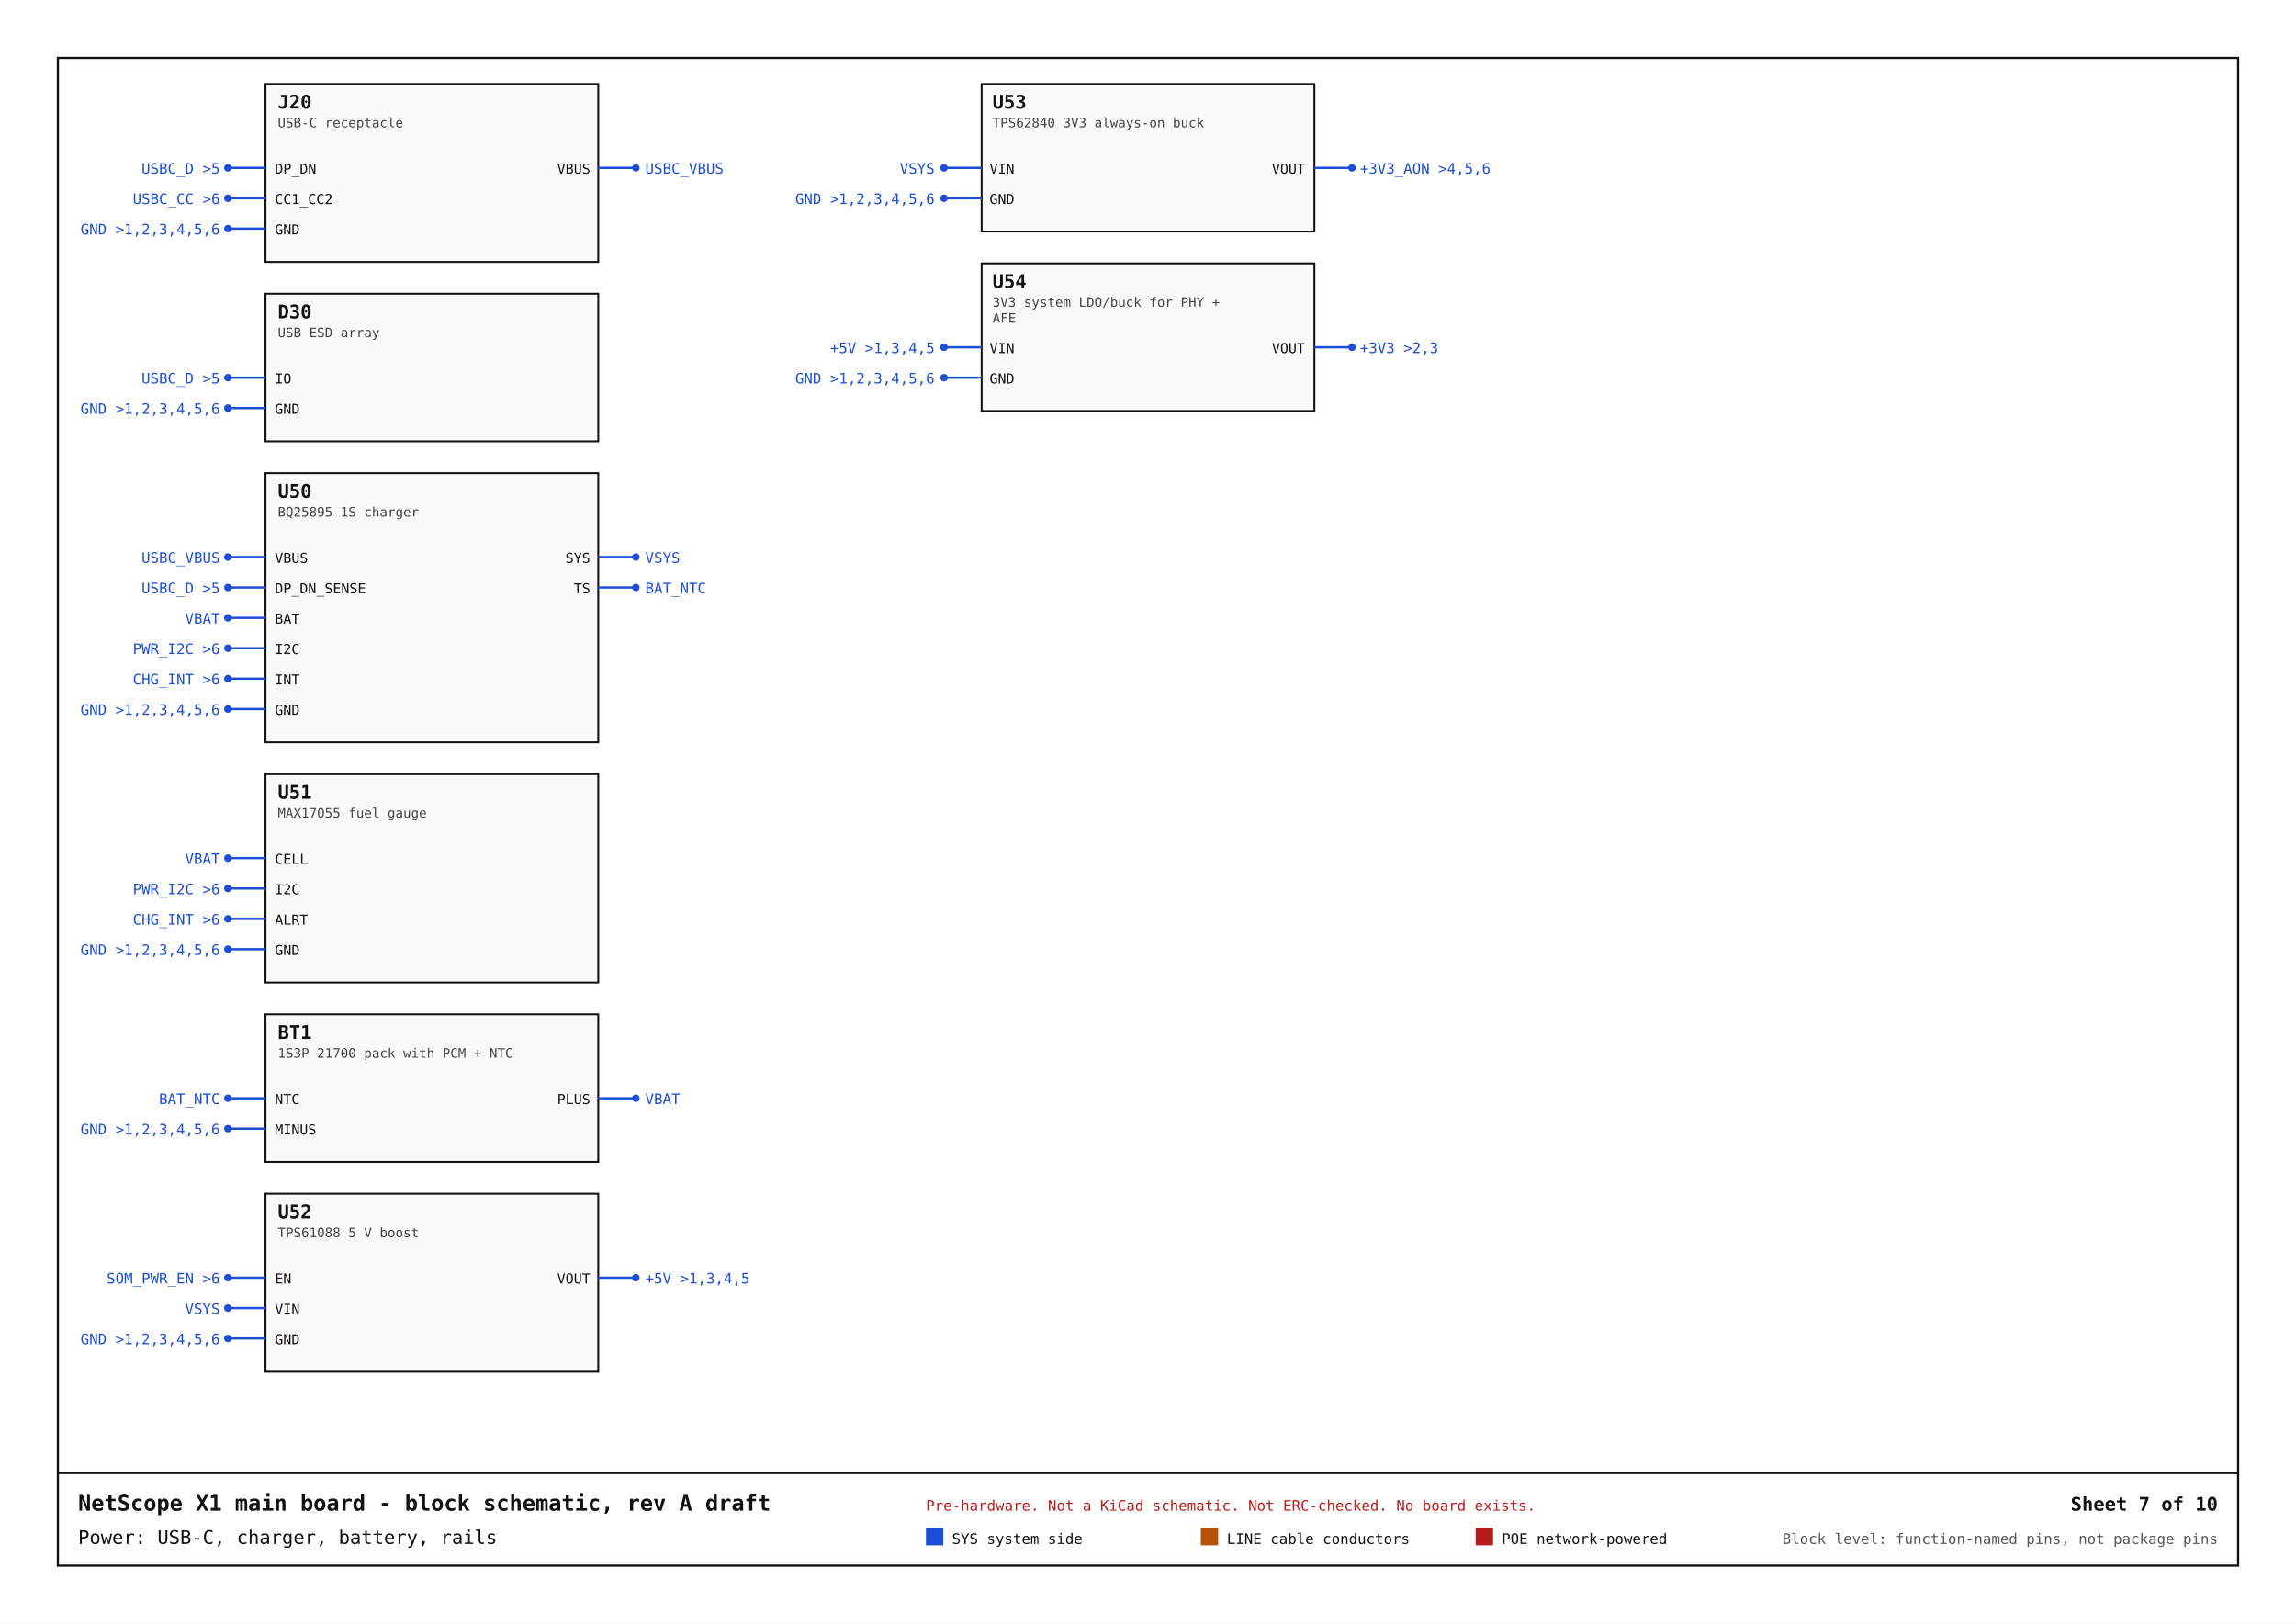
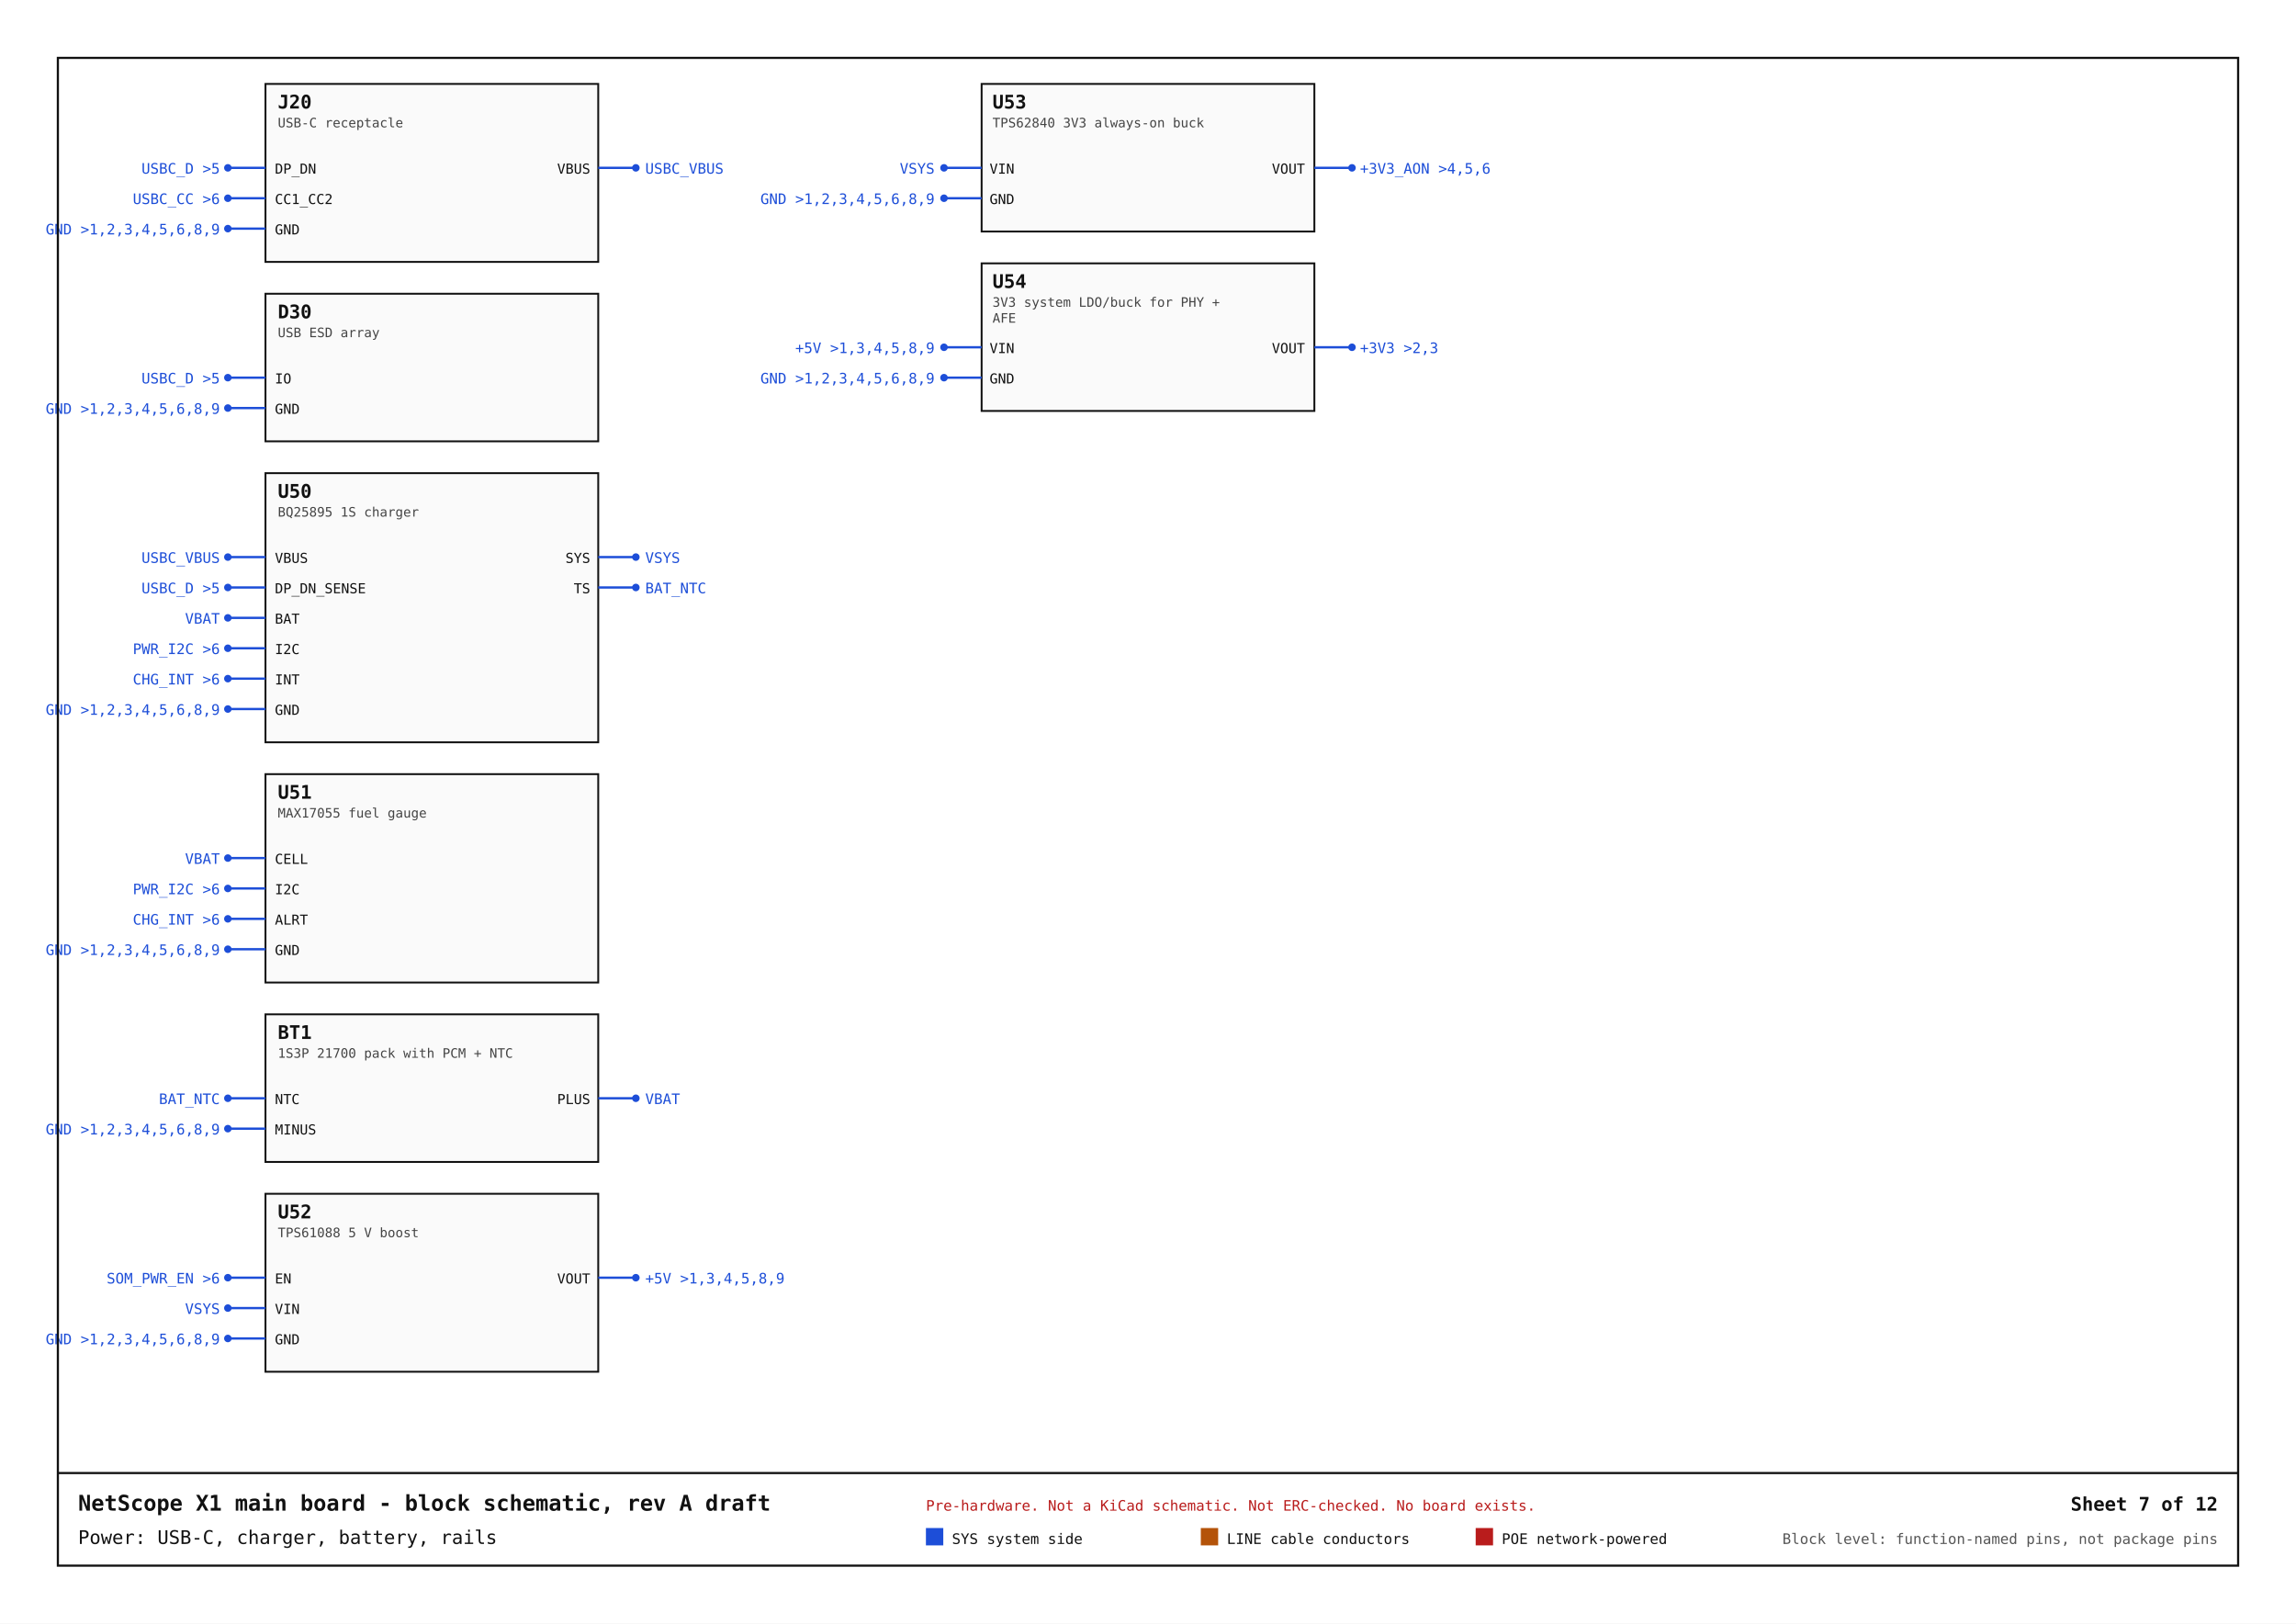
<svg xmlns="http://www.w3.org/2000/svg" viewBox="0 0 1587 1122" width="1587" height="1122">
  <rect width="1587" height="1122" fill="#fff" />
  <rect x="183.5" y="58" width="230" height="123" fill="#fafafa" stroke="#111" stroke-width="1.3" />
  <text x="192" y="75" font-size="13" fill="#111" text-anchor="start" font-weight="bold" font-family="DejaVu Sans Mono, Menlo, Consolas, monospace">J20</text>
  <text x="192" y="88" font-size="9" fill="#444" text-anchor="start" font-weight="normal" font-family="DejaVu Sans Mono, Menlo, Consolas, monospace">USB-C receptacle</text>
  <line x1="413.5" y1="116" x2="439.5" y2="116" stroke="#1d4ed8" stroke-width="1.6" />
  <circle cx="439.5" cy="116" r="2.6" fill="#1d4ed8" />
  <text x="446" y="120" font-size="10" fill="#1d4ed8" text-anchor="start" font-weight="normal" font-family="DejaVu Sans Mono, Menlo, Consolas, monospace">USBC_VBUS</text>
  <text x="408" y="120" font-size="9.5" fill="#111" text-anchor="end" font-weight="normal" font-family="DejaVu Sans Mono, Menlo, Consolas, monospace">VBUS</text>
  <line x1="157.5" y1="116" x2="183.5" y2="116" stroke="#1d4ed8" stroke-width="1.6" />
  <circle cx="157.5" cy="116" r="2.6" fill="#1d4ed8" />
  <text x="152" y="120" font-size="10" fill="#1d4ed8" text-anchor="end" font-weight="normal" font-family="DejaVu Sans Mono, Menlo, Consolas, monospace">USBC_D &gt;5</text>
  <text x="190" y="120" font-size="9.5" fill="#111" text-anchor="start" font-weight="normal" font-family="DejaVu Sans Mono, Menlo, Consolas, monospace">DP_DN</text>
  <line x1="157.5" y1="137" x2="183.5" y2="137" stroke="#1d4ed8" stroke-width="1.6" />
  <circle cx="157.5" cy="137" r="2.6" fill="#1d4ed8" />
  <text x="152" y="141" font-size="10" fill="#1d4ed8" text-anchor="end" font-weight="normal" font-family="DejaVu Sans Mono, Menlo, Consolas, monospace">USBC_CC &gt;6</text>
  <text x="190" y="141" font-size="9.5" fill="#111" text-anchor="start" font-weight="normal" font-family="DejaVu Sans Mono, Menlo, Consolas, monospace">CC1_CC2</text>
  <line x1="157.5" y1="158" x2="183.5" y2="158" stroke="#1d4ed8" stroke-width="1.6" />
  <circle cx="157.5" cy="158" r="2.6" fill="#1d4ed8" />
-   <text x="152" y="162" font-size="10" fill="#1d4ed8" text-anchor="end" font-weight="normal" font-family="DejaVu Sans Mono, Menlo, Consolas, monospace">GND &gt;1,2,3,4,5,6</text>
+   <text x="152" y="162" font-size="10" fill="#1d4ed8" text-anchor="end" font-weight="normal" font-family="DejaVu Sans Mono, Menlo, Consolas, monospace">GND &gt;1,2,3,4,5,6,8,9</text>
  <text x="190" y="162" font-size="9.5" fill="#111" text-anchor="start" font-weight="normal" font-family="DejaVu Sans Mono, Menlo, Consolas, monospace">GND</text>
  <rect x="183.5" y="203" width="230" height="102" fill="#fafafa" stroke="#111" stroke-width="1.3" />
  <text x="192" y="220" font-size="13" fill="#111" text-anchor="start" font-weight="bold" font-family="DejaVu Sans Mono, Menlo, Consolas, monospace">D30</text>
  <text x="192" y="233" font-size="9" fill="#444" text-anchor="start" font-weight="normal" font-family="DejaVu Sans Mono, Menlo, Consolas, monospace">USB ESD array</text>
  <line x1="157.5" y1="261" x2="183.5" y2="261" stroke="#1d4ed8" stroke-width="1.6" />
  <circle cx="157.5" cy="261" r="2.6" fill="#1d4ed8" />
  <text x="152" y="265" font-size="10" fill="#1d4ed8" text-anchor="end" font-weight="normal" font-family="DejaVu Sans Mono, Menlo, Consolas, monospace">USBC_D &gt;5</text>
  <text x="190" y="265" font-size="9.5" fill="#111" text-anchor="start" font-weight="normal" font-family="DejaVu Sans Mono, Menlo, Consolas, monospace">IO</text>
  <line x1="157.5" y1="282" x2="183.5" y2="282" stroke="#1d4ed8" stroke-width="1.6" />
  <circle cx="157.5" cy="282" r="2.6" fill="#1d4ed8" />
-   <text x="152" y="286" font-size="10" fill="#1d4ed8" text-anchor="end" font-weight="normal" font-family="DejaVu Sans Mono, Menlo, Consolas, monospace">GND &gt;1,2,3,4,5,6</text>
+   <text x="152" y="286" font-size="10" fill="#1d4ed8" text-anchor="end" font-weight="normal" font-family="DejaVu Sans Mono, Menlo, Consolas, monospace">GND &gt;1,2,3,4,5,6,8,9</text>
  <text x="190" y="286" font-size="9.5" fill="#111" text-anchor="start" font-weight="normal" font-family="DejaVu Sans Mono, Menlo, Consolas, monospace">GND</text>
  <rect x="183.5" y="327" width="230" height="186" fill="#fafafa" stroke="#111" stroke-width="1.3" />
  <text x="192" y="344" font-size="13" fill="#111" text-anchor="start" font-weight="bold" font-family="DejaVu Sans Mono, Menlo, Consolas, monospace">U50</text>
  <text x="192" y="357" font-size="9" fill="#444" text-anchor="start" font-weight="normal" font-family="DejaVu Sans Mono, Menlo, Consolas, monospace">BQ25895 1S charger</text>
  <line x1="157.5" y1="385" x2="183.5" y2="385" stroke="#1d4ed8" stroke-width="1.6" />
  <circle cx="157.5" cy="385" r="2.6" fill="#1d4ed8" />
  <text x="152" y="389" font-size="10" fill="#1d4ed8" text-anchor="end" font-weight="normal" font-family="DejaVu Sans Mono, Menlo, Consolas, monospace">USBC_VBUS</text>
  <text x="190" y="389" font-size="9.5" fill="#111" text-anchor="start" font-weight="normal" font-family="DejaVu Sans Mono, Menlo, Consolas, monospace">VBUS</text>
  <line x1="157.5" y1="406" x2="183.5" y2="406" stroke="#1d4ed8" stroke-width="1.6" />
  <circle cx="157.5" cy="406" r="2.6" fill="#1d4ed8" />
  <text x="152" y="410" font-size="10" fill="#1d4ed8" text-anchor="end" font-weight="normal" font-family="DejaVu Sans Mono, Menlo, Consolas, monospace">USBC_D &gt;5</text>
  <text x="190" y="410" font-size="9.5" fill="#111" text-anchor="start" font-weight="normal" font-family="DejaVu Sans Mono, Menlo, Consolas, monospace">DP_DN_SENSE</text>
  <line x1="157.5" y1="427" x2="183.5" y2="427" stroke="#1d4ed8" stroke-width="1.6" />
  <circle cx="157.5" cy="427" r="2.6" fill="#1d4ed8" />
  <text x="152" y="431" font-size="10" fill="#1d4ed8" text-anchor="end" font-weight="normal" font-family="DejaVu Sans Mono, Menlo, Consolas, monospace">VBAT</text>
  <text x="190" y="431" font-size="9.5" fill="#111" text-anchor="start" font-weight="normal" font-family="DejaVu Sans Mono, Menlo, Consolas, monospace">BAT</text>
  <line x1="413.5" y1="385" x2="439.5" y2="385" stroke="#1d4ed8" stroke-width="1.6" />
  <circle cx="439.5" cy="385" r="2.6" fill="#1d4ed8" />
  <text x="446" y="389" font-size="10" fill="#1d4ed8" text-anchor="start" font-weight="normal" font-family="DejaVu Sans Mono, Menlo, Consolas, monospace">VSYS</text>
  <text x="408" y="389" font-size="9.5" fill="#111" text-anchor="end" font-weight="normal" font-family="DejaVu Sans Mono, Menlo, Consolas, monospace">SYS</text>
  <line x1="413.5" y1="406" x2="439.5" y2="406" stroke="#1d4ed8" stroke-width="1.6" />
  <circle cx="439.5" cy="406" r="2.6" fill="#1d4ed8" />
  <text x="446" y="410" font-size="10" fill="#1d4ed8" text-anchor="start" font-weight="normal" font-family="DejaVu Sans Mono, Menlo, Consolas, monospace">BAT_NTC</text>
  <text x="408" y="410" font-size="9.5" fill="#111" text-anchor="end" font-weight="normal" font-family="DejaVu Sans Mono, Menlo, Consolas, monospace">TS</text>
  <line x1="157.5" y1="448" x2="183.5" y2="448" stroke="#1d4ed8" stroke-width="1.6" />
  <circle cx="157.5" cy="448" r="2.6" fill="#1d4ed8" />
  <text x="152" y="452" font-size="10" fill="#1d4ed8" text-anchor="end" font-weight="normal" font-family="DejaVu Sans Mono, Menlo, Consolas, monospace">PWR_I2C &gt;6</text>
  <text x="190" y="452" font-size="9.5" fill="#111" text-anchor="start" font-weight="normal" font-family="DejaVu Sans Mono, Menlo, Consolas, monospace">I2C</text>
  <line x1="157.5" y1="469" x2="183.5" y2="469" stroke="#1d4ed8" stroke-width="1.6" />
  <circle cx="157.5" cy="469" r="2.6" fill="#1d4ed8" />
  <text x="152" y="473" font-size="10" fill="#1d4ed8" text-anchor="end" font-weight="normal" font-family="DejaVu Sans Mono, Menlo, Consolas, monospace">CHG_INT &gt;6</text>
  <text x="190" y="473" font-size="9.5" fill="#111" text-anchor="start" font-weight="normal" font-family="DejaVu Sans Mono, Menlo, Consolas, monospace">INT</text>
  <line x1="157.5" y1="490" x2="183.5" y2="490" stroke="#1d4ed8" stroke-width="1.6" />
  <circle cx="157.5" cy="490" r="2.6" fill="#1d4ed8" />
-   <text x="152" y="494" font-size="10" fill="#1d4ed8" text-anchor="end" font-weight="normal" font-family="DejaVu Sans Mono, Menlo, Consolas, monospace">GND &gt;1,2,3,4,5,6</text>
+   <text x="152" y="494" font-size="10" fill="#1d4ed8" text-anchor="end" font-weight="normal" font-family="DejaVu Sans Mono, Menlo, Consolas, monospace">GND &gt;1,2,3,4,5,6,8,9</text>
  <text x="190" y="494" font-size="9.5" fill="#111" text-anchor="start" font-weight="normal" font-family="DejaVu Sans Mono, Menlo, Consolas, monospace">GND</text>
  <rect x="183.5" y="535" width="230" height="144" fill="#fafafa" stroke="#111" stroke-width="1.3" />
  <text x="192" y="552" font-size="13" fill="#111" text-anchor="start" font-weight="bold" font-family="DejaVu Sans Mono, Menlo, Consolas, monospace">U51</text>
  <text x="192" y="565" font-size="9" fill="#444" text-anchor="start" font-weight="normal" font-family="DejaVu Sans Mono, Menlo, Consolas, monospace">MAX17055 fuel gauge</text>
  <line x1="157.5" y1="593" x2="183.5" y2="593" stroke="#1d4ed8" stroke-width="1.6" />
  <circle cx="157.5" cy="593" r="2.6" fill="#1d4ed8" />
  <text x="152" y="597" font-size="10" fill="#1d4ed8" text-anchor="end" font-weight="normal" font-family="DejaVu Sans Mono, Menlo, Consolas, monospace">VBAT</text>
  <text x="190" y="597" font-size="9.5" fill="#111" text-anchor="start" font-weight="normal" font-family="DejaVu Sans Mono, Menlo, Consolas, monospace">CELL</text>
  <line x1="157.5" y1="614" x2="183.5" y2="614" stroke="#1d4ed8" stroke-width="1.6" />
  <circle cx="157.5" cy="614" r="2.6" fill="#1d4ed8" />
  <text x="152" y="618" font-size="10" fill="#1d4ed8" text-anchor="end" font-weight="normal" font-family="DejaVu Sans Mono, Menlo, Consolas, monospace">PWR_I2C &gt;6</text>
  <text x="190" y="618" font-size="9.5" fill="#111" text-anchor="start" font-weight="normal" font-family="DejaVu Sans Mono, Menlo, Consolas, monospace">I2C</text>
  <line x1="157.5" y1="635" x2="183.5" y2="635" stroke="#1d4ed8" stroke-width="1.6" />
  <circle cx="157.5" cy="635" r="2.6" fill="#1d4ed8" />
  <text x="152" y="639" font-size="10" fill="#1d4ed8" text-anchor="end" font-weight="normal" font-family="DejaVu Sans Mono, Menlo, Consolas, monospace">CHG_INT &gt;6</text>
  <text x="190" y="639" font-size="9.5" fill="#111" text-anchor="start" font-weight="normal" font-family="DejaVu Sans Mono, Menlo, Consolas, monospace">ALRT</text>
  <line x1="157.5" y1="656" x2="183.5" y2="656" stroke="#1d4ed8" stroke-width="1.6" />
  <circle cx="157.5" cy="656" r="2.6" fill="#1d4ed8" />
-   <text x="152" y="660" font-size="10" fill="#1d4ed8" text-anchor="end" font-weight="normal" font-family="DejaVu Sans Mono, Menlo, Consolas, monospace">GND &gt;1,2,3,4,5,6</text>
+   <text x="152" y="660" font-size="10" fill="#1d4ed8" text-anchor="end" font-weight="normal" font-family="DejaVu Sans Mono, Menlo, Consolas, monospace">GND &gt;1,2,3,4,5,6,8,9</text>
  <text x="190" y="660" font-size="9.5" fill="#111" text-anchor="start" font-weight="normal" font-family="DejaVu Sans Mono, Menlo, Consolas, monospace">GND</text>
  <rect x="183.5" y="701" width="230" height="102" fill="#fafafa" stroke="#111" stroke-width="1.3" />
  <text x="192" y="718" font-size="13" fill="#111" text-anchor="start" font-weight="bold" font-family="DejaVu Sans Mono, Menlo, Consolas, monospace">BT1</text>
  <text x="192" y="731" font-size="9" fill="#444" text-anchor="start" font-weight="normal" font-family="DejaVu Sans Mono, Menlo, Consolas, monospace">1S3P 21700 pack with PCM + NTC</text>
  <line x1="413.5" y1="759" x2="439.5" y2="759" stroke="#1d4ed8" stroke-width="1.6" />
  <circle cx="439.5" cy="759" r="2.6" fill="#1d4ed8" />
  <text x="446" y="763" font-size="10" fill="#1d4ed8" text-anchor="start" font-weight="normal" font-family="DejaVu Sans Mono, Menlo, Consolas, monospace">VBAT</text>
  <text x="408" y="763" font-size="9.5" fill="#111" text-anchor="end" font-weight="normal" font-family="DejaVu Sans Mono, Menlo, Consolas, monospace">PLUS</text>
  <line x1="157.5" y1="759" x2="183.5" y2="759" stroke="#1d4ed8" stroke-width="1.6" />
  <circle cx="157.5" cy="759" r="2.6" fill="#1d4ed8" />
  <text x="152" y="763" font-size="10" fill="#1d4ed8" text-anchor="end" font-weight="normal" font-family="DejaVu Sans Mono, Menlo, Consolas, monospace">BAT_NTC</text>
  <text x="190" y="763" font-size="9.5" fill="#111" text-anchor="start" font-weight="normal" font-family="DejaVu Sans Mono, Menlo, Consolas, monospace">NTC</text>
  <line x1="157.5" y1="780" x2="183.5" y2="780" stroke="#1d4ed8" stroke-width="1.6" />
  <circle cx="157.5" cy="780" r="2.6" fill="#1d4ed8" />
-   <text x="152" y="784" font-size="10" fill="#1d4ed8" text-anchor="end" font-weight="normal" font-family="DejaVu Sans Mono, Menlo, Consolas, monospace">GND &gt;1,2,3,4,5,6</text>
+   <text x="152" y="784" font-size="10" fill="#1d4ed8" text-anchor="end" font-weight="normal" font-family="DejaVu Sans Mono, Menlo, Consolas, monospace">GND &gt;1,2,3,4,5,6,8,9</text>
  <text x="190" y="784" font-size="9.5" fill="#111" text-anchor="start" font-weight="normal" font-family="DejaVu Sans Mono, Menlo, Consolas, monospace">MINUS</text>
  <rect x="183.5" y="825" width="230" height="123" fill="#fafafa" stroke="#111" stroke-width="1.3" />
  <text x="192" y="842" font-size="13" fill="#111" text-anchor="start" font-weight="bold" font-family="DejaVu Sans Mono, Menlo, Consolas, monospace">U52</text>
  <text x="192" y="855" font-size="9" fill="#444" text-anchor="start" font-weight="normal" font-family="DejaVu Sans Mono, Menlo, Consolas, monospace">TPS61088 5 V boost</text>
  <line x1="157.5" y1="883" x2="183.5" y2="883" stroke="#1d4ed8" stroke-width="1.6" />
  <circle cx="157.5" cy="883" r="2.6" fill="#1d4ed8" />
  <text x="152" y="887" font-size="10" fill="#1d4ed8" text-anchor="end" font-weight="normal" font-family="DejaVu Sans Mono, Menlo, Consolas, monospace">SOM_PWR_EN &gt;6</text>
  <text x="190" y="887" font-size="9.5" fill="#111" text-anchor="start" font-weight="normal" font-family="DejaVu Sans Mono, Menlo, Consolas, monospace">EN</text>
  <line x1="157.5" y1="904" x2="183.5" y2="904" stroke="#1d4ed8" stroke-width="1.6" />
  <circle cx="157.5" cy="904" r="2.6" fill="#1d4ed8" />
  <text x="152" y="908" font-size="10" fill="#1d4ed8" text-anchor="end" font-weight="normal" font-family="DejaVu Sans Mono, Menlo, Consolas, monospace">VSYS</text>
  <text x="190" y="908" font-size="9.5" fill="#111" text-anchor="start" font-weight="normal" font-family="DejaVu Sans Mono, Menlo, Consolas, monospace">VIN</text>
  <line x1="413.5" y1="883" x2="439.5" y2="883" stroke="#1d4ed8" stroke-width="1.6" />
  <circle cx="439.5" cy="883" r="2.6" fill="#1d4ed8" />
-   <text x="446" y="887" font-size="10" fill="#1d4ed8" text-anchor="start" font-weight="normal" font-family="DejaVu Sans Mono, Menlo, Consolas, monospace">+5V &gt;1,3,4,5</text>
+   <text x="446" y="887" font-size="10" fill="#1d4ed8" text-anchor="start" font-weight="normal" font-family="DejaVu Sans Mono, Menlo, Consolas, monospace">+5V &gt;1,3,4,5,8,9</text>
  <text x="408" y="887" font-size="9.5" fill="#111" text-anchor="end" font-weight="normal" font-family="DejaVu Sans Mono, Menlo, Consolas, monospace">VOUT</text>
  <line x1="157.5" y1="925" x2="183.5" y2="925" stroke="#1d4ed8" stroke-width="1.6" />
  <circle cx="157.5" cy="925" r="2.6" fill="#1d4ed8" />
-   <text x="152" y="929" font-size="10" fill="#1d4ed8" text-anchor="end" font-weight="normal" font-family="DejaVu Sans Mono, Menlo, Consolas, monospace">GND &gt;1,2,3,4,5,6</text>
+   <text x="152" y="929" font-size="10" fill="#1d4ed8" text-anchor="end" font-weight="normal" font-family="DejaVu Sans Mono, Menlo, Consolas, monospace">GND &gt;1,2,3,4,5,6,8,9</text>
  <text x="190" y="929" font-size="9.5" fill="#111" text-anchor="start" font-weight="normal" font-family="DejaVu Sans Mono, Menlo, Consolas, monospace">GND</text>
  <rect x="678.5" y="58" width="230" height="102" fill="#fafafa" stroke="#111" stroke-width="1.3" />
  <text x="686" y="75" font-size="13" fill="#111" text-anchor="start" font-weight="bold" font-family="DejaVu Sans Mono, Menlo, Consolas, monospace">U53</text>
  <text x="686" y="88" font-size="9" fill="#444" text-anchor="start" font-weight="normal" font-family="DejaVu Sans Mono, Menlo, Consolas, monospace">TPS62840 3V3 always-on buck</text>
  <line x1="652.5" y1="116" x2="678.5" y2="116" stroke="#1d4ed8" stroke-width="1.6" />
  <circle cx="652.5" cy="116" r="2.6" fill="#1d4ed8" />
  <text x="646" y="120" font-size="10" fill="#1d4ed8" text-anchor="end" font-weight="normal" font-family="DejaVu Sans Mono, Menlo, Consolas, monospace">VSYS</text>
  <text x="684" y="120" font-size="9.5" fill="#111" text-anchor="start" font-weight="normal" font-family="DejaVu Sans Mono, Menlo, Consolas, monospace">VIN</text>
  <line x1="908.5" y1="116" x2="934.5" y2="116" stroke="#1d4ed8" stroke-width="1.6" />
  <circle cx="934.5" cy="116" r="2.6" fill="#1d4ed8" />
  <text x="940" y="120" font-size="10" fill="#1d4ed8" text-anchor="start" font-weight="normal" font-family="DejaVu Sans Mono, Menlo, Consolas, monospace">+3V3_AON &gt;4,5,6</text>
  <text x="902" y="120" font-size="9.5" fill="#111" text-anchor="end" font-weight="normal" font-family="DejaVu Sans Mono, Menlo, Consolas, monospace">VOUT</text>
  <line x1="652.5" y1="137" x2="678.5" y2="137" stroke="#1d4ed8" stroke-width="1.6" />
  <circle cx="652.5" cy="137" r="2.6" fill="#1d4ed8" />
-   <text x="646" y="141" font-size="10" fill="#1d4ed8" text-anchor="end" font-weight="normal" font-family="DejaVu Sans Mono, Menlo, Consolas, monospace">GND &gt;1,2,3,4,5,6</text>
+   <text x="646" y="141" font-size="10" fill="#1d4ed8" text-anchor="end" font-weight="normal" font-family="DejaVu Sans Mono, Menlo, Consolas, monospace">GND &gt;1,2,3,4,5,6,8,9</text>
  <text x="684" y="141" font-size="9.5" fill="#111" text-anchor="start" font-weight="normal" font-family="DejaVu Sans Mono, Menlo, Consolas, monospace">GND</text>
  <rect x="678.5" y="182" width="230" height="102" fill="#fafafa" stroke="#111" stroke-width="1.3" />
  <text x="686" y="199" font-size="13" fill="#111" text-anchor="start" font-weight="bold" font-family="DejaVu Sans Mono, Menlo, Consolas, monospace">U54</text>
  <text x="686" y="212" font-size="9" fill="#444" text-anchor="start" font-weight="normal" font-family="DejaVu Sans Mono, Menlo, Consolas, monospace">3V3 system LDO/buck for PHY +</text>
  <text x="686" y="223" font-size="9" fill="#444" text-anchor="start" font-weight="normal" font-family="DejaVu Sans Mono, Menlo, Consolas, monospace">AFE</text>
  <line x1="652.5" y1="240" x2="678.5" y2="240" stroke="#1d4ed8" stroke-width="1.6" />
  <circle cx="652.5" cy="240" r="2.6" fill="#1d4ed8" />
-   <text x="646" y="244" font-size="10" fill="#1d4ed8" text-anchor="end" font-weight="normal" font-family="DejaVu Sans Mono, Menlo, Consolas, monospace">+5V &gt;1,3,4,5</text>
+   <text x="646" y="244" font-size="10" fill="#1d4ed8" text-anchor="end" font-weight="normal" font-family="DejaVu Sans Mono, Menlo, Consolas, monospace">+5V &gt;1,3,4,5,8,9</text>
  <text x="684" y="244" font-size="9.5" fill="#111" text-anchor="start" font-weight="normal" font-family="DejaVu Sans Mono, Menlo, Consolas, monospace">VIN</text>
  <line x1="908.5" y1="240" x2="934.5" y2="240" stroke="#1d4ed8" stroke-width="1.6" />
  <circle cx="934.5" cy="240" r="2.6" fill="#1d4ed8" />
  <text x="940" y="244" font-size="10" fill="#1d4ed8" text-anchor="start" font-weight="normal" font-family="DejaVu Sans Mono, Menlo, Consolas, monospace">+3V3 &gt;2,3</text>
  <text x="902" y="244" font-size="9.5" fill="#111" text-anchor="end" font-weight="normal" font-family="DejaVu Sans Mono, Menlo, Consolas, monospace">VOUT</text>
  <line x1="652.5" y1="261" x2="678.5" y2="261" stroke="#1d4ed8" stroke-width="1.6" />
  <circle cx="652.5" cy="261" r="2.6" fill="#1d4ed8" />
-   <text x="646" y="265" font-size="10" fill="#1d4ed8" text-anchor="end" font-weight="normal" font-family="DejaVu Sans Mono, Menlo, Consolas, monospace">GND &gt;1,2,3,4,5,6</text>
+   <text x="646" y="265" font-size="10" fill="#1d4ed8" text-anchor="end" font-weight="normal" font-family="DejaVu Sans Mono, Menlo, Consolas, monospace">GND &gt;1,2,3,4,5,6,8,9</text>
  <text x="684" y="265" font-size="9.5" fill="#111" text-anchor="start" font-weight="normal" font-family="DejaVu Sans Mono, Menlo, Consolas, monospace">GND</text>
  <rect x="40" y="40" width="1507" height="1042" fill="none" stroke="#111" stroke-width="1.5" />
  <line x1="40" y1="1018" x2="1547" y2="1018" stroke="#111" stroke-width="1.5" />
  <text x="54" y="1044" font-size="15" fill="#111" text-anchor="start" font-weight="bold" font-family="DejaVu Sans Mono, Menlo, Consolas, monospace">NetScope X1 main board - block schematic, rev A draft</text>
  <text x="54" y="1067" font-size="13" fill="#111" text-anchor="start" font-weight="normal" font-family="DejaVu Sans Mono, Menlo, Consolas, monospace">Power: USB-C, charger, battery, rails</text>
  <text x="640" y="1044" font-size="10" fill="#b91c1c" text-anchor="start" font-weight="normal" font-family="DejaVu Sans Mono, Menlo, Consolas, monospace">Pre-hardware. Not a KiCad schematic. Not ERC-checked. No board exists.</text>
  <rect x="640" y="1056" width="12" height="12" fill="#1d4ed8" />
  <text x="658" y="1067" font-size="10" fill="#111" text-anchor="start" font-weight="normal" font-family="DejaVu Sans Mono, Menlo, Consolas, monospace">SYS  system side</text>
  <rect x="830" y="1056" width="12" height="12" fill="#b45309" />
  <text x="848" y="1067" font-size="10" fill="#111" text-anchor="start" font-weight="normal" font-family="DejaVu Sans Mono, Menlo, Consolas, monospace">LINE  cable conductors</text>
  <rect x="1020" y="1056" width="12" height="12" fill="#b91c1c" />
  <text x="1038" y="1067" font-size="10" fill="#111" text-anchor="start" font-weight="normal" font-family="DejaVu Sans Mono, Menlo, Consolas, monospace">POE  network-powered</text>
-   <text x="1533" y="1044" font-size="13" fill="#111" text-anchor="end" font-weight="bold" font-family="DejaVu Sans Mono, Menlo, Consolas, monospace">Sheet 7 of 10</text>
+   <text x="1533" y="1044" font-size="13" fill="#111" text-anchor="end" font-weight="bold" font-family="DejaVu Sans Mono, Menlo, Consolas, monospace">Sheet 7 of 12</text>
  <text x="1533" y="1067" font-size="10" fill="#555" text-anchor="end" font-weight="normal" font-family="DejaVu Sans Mono, Menlo, Consolas, monospace">Block level: function-named pins, not package pins</text>
</svg>
